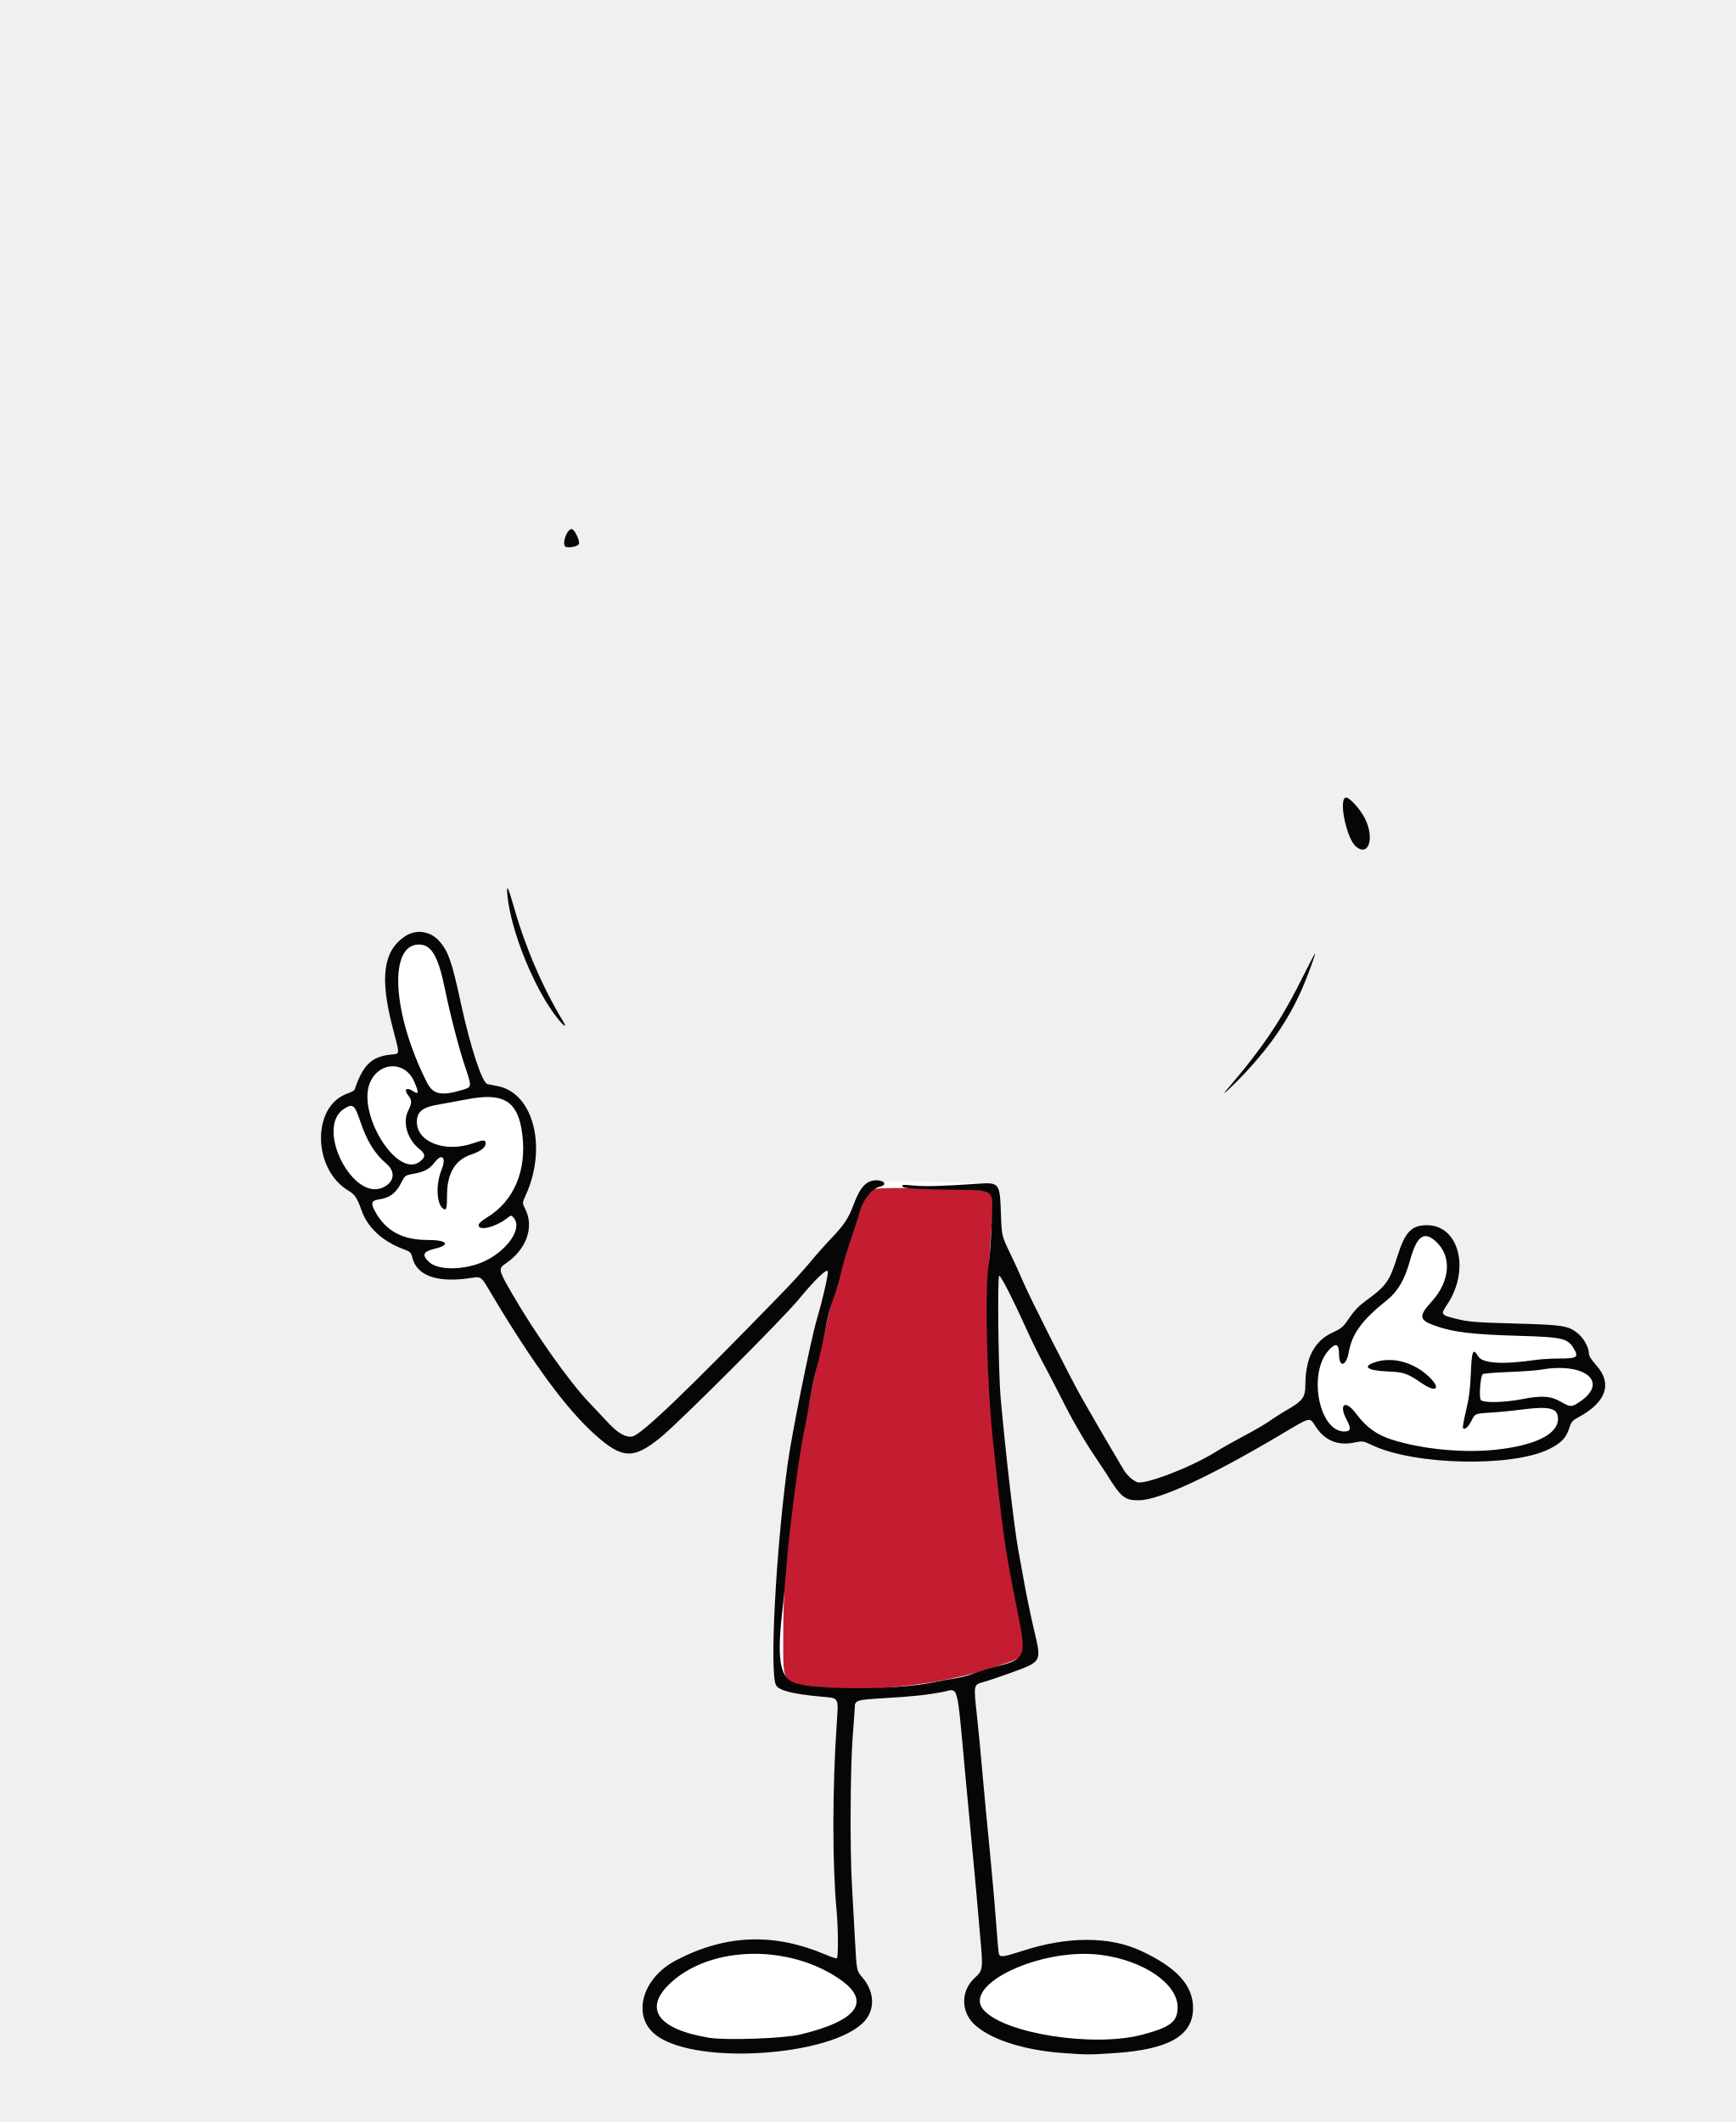
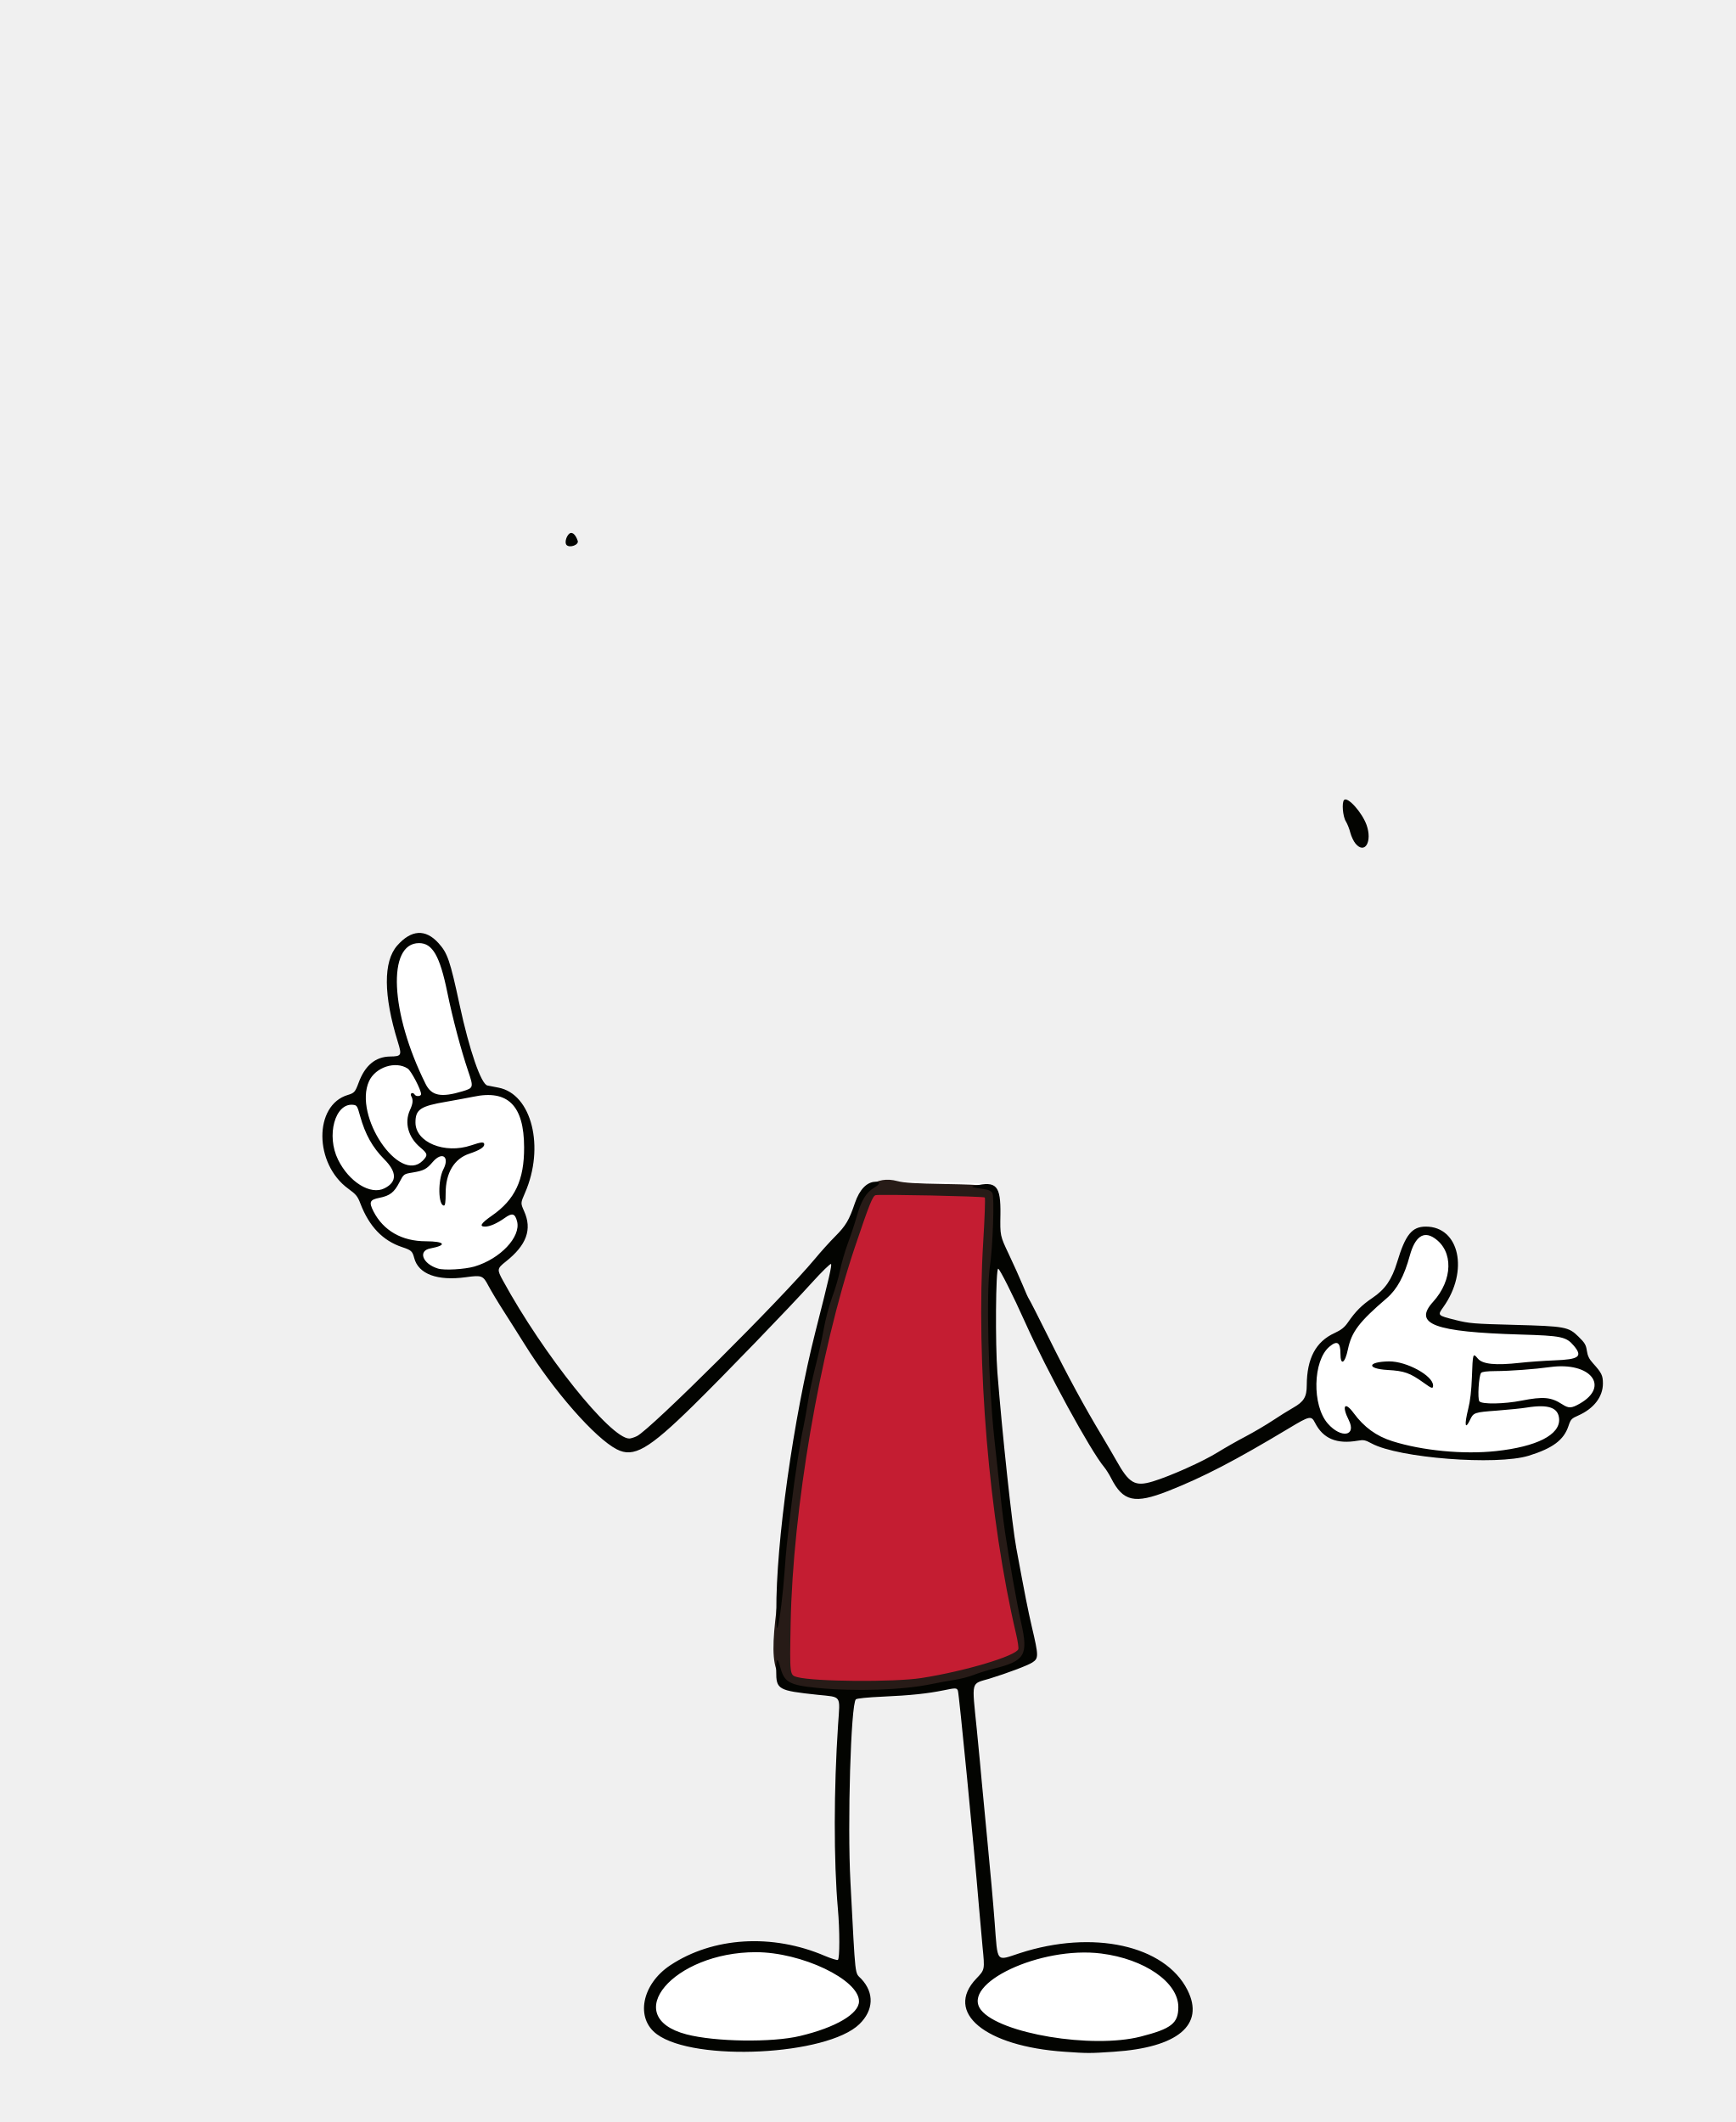
<svg xmlns="http://www.w3.org/2000/svg" viewBox="0 0 2473 3024">
-   <path fill="#ffffff" fill-rule="evenodd" d="M1520.9,2921.9C1405.0,2914.3 1346.5,2867.7 1393.8,2820.4C1405.4,2808.8 1405.7,2807.1 1402.0,2770.0C1401.0,2759.6 1398.7,2734.3 1397.0,2714.0C1393.7,2674.1 1383.3,2563.3 1373.9,2467.1C1367.2,2398.8 1368.5,2402.4 1350.5,2405.6C1322.1,2410.8 1293.6,2413.9 1257.0,2415.8C1216.5,2418.0 1214.1,2418.7 1213.9,2428.9C1213.9,2431.1 1212.6,2449.2 1211.0,2469.0C1207.6,2511.1 1207.0,2642.8 1209.9,2693.7C1211.0,2712.0 1212.9,2745.8 1214.2,2768.7C1216.6,2810.4 1216.6,2810.4 1224.3,2819.4C1250.0,2849.1 1239.8,2880.9 1199.1,2897.8C1117.2,2931.9 974.1,2929.8 933.2,2893.9C906.3,2870.3 923.6,2817.5 965.1,2796.5C1034.1,2761.5 1100.6,2758.9 1172.6,2788.3C1183.4,2792.8 1193.6,2795.8 1195.4,2795.1C1199.0,2793.7 1198.4,2744.0 1193.9,2683.0C1191.1,2644.5 1192.4,2515.0 1196.2,2458.5C1199.2,2412.9 1200.9,2416.3 1173.8,2413.9C1116.3,2408.8 1109.2,2405.7 1106.8,2384.7C1104.9,2367.3 1109.2,2237.7 1112.9,2202.0C1117.9,2154.0 1125.9,2089.6 1130.2,2064.0C1137.2,2021.5 1159.6,1914.3 1167.3,1886.0C1177.8,1847.5 1189.5,1799.0 1188.6,1797.5C1186.0,1793.0 1158.0,1819.5 1137.4,1845.9C1120.1,1868.1 974.2,2014.9 943.6,2040.9C902.1,2076.1 889.3,2076.2 850.6,2041.5C812.0,2006.9 755.5,1929.8 703.7,1841.1C687.3,1813.1 690.4,1814.9 663.1,1817.9C621.4,1822.6 592.0,1811.4 592.0,1790.9C592.0,1784.5 586.6,1778.6 579.5,1777.2C551.9,1771.9 527.2,1746.8 514.9,1711.4C512.2,1703.5 509.7,1700.6 500.4,1694.4C449.8,1660.9 447.9,1580.8 497.3,1562.1C508.0,1558.0 508.3,1557.6 514.0,1541.8C522.4,1518.6 536.1,1508.0 558.0,1508.0C575.7,1508.0 576.1,1507.1 569.4,1484.4C556.4,1441.0 551.0,1405.2 554.1,1383.2C560.4,1337.4 600.1,1315.7 623.4,1345.2C636.1,1361.5 639.7,1371.7 651.1,1426.0C661.2,1474.3 681.2,1541.1 686.8,1545.8C688.2,1547.0 696.4,1549.3 705.0,1550.9C755.3,1560.6 774.4,1626.9 746.9,1696.2C738.8,1716.6 738.8,1715.8 744.2,1724.9C757.7,1747.7 746.7,1776.4 715.9,1799.0C703.3,1808.3 702.8,1805.9 724.2,1843.1C757.7,1901.3 806.5,1970.4 835.8,2001.1C845.2,2011.0 857.3,2023.9 862.7,2029.7C882.7,2051.6 896.5,2056.3 912.2,2046.3C927.7,2036.5 1072.5,1895.2 1098.3,1864.6C1103.2,1859.0 1113.1,1848.8 1120.5,1842.0C1127.9,1835.3 1142.7,1819.2 1153.4,1806.4C1164.2,1793.5 1180.3,1775.3 1189.2,1766.0C1206.2,1748.3 1213.4,1736.5 1221.3,1713.1C1232.4,1680.6 1228.8,1681.3 1363.0,1685.2C1426.2,1687.0 1424.8,1686.0 1422.7,1729.8C1421.4,1757.2 1421.4,1757.2 1436.7,1790.7C1445.1,1809.1 1452.0,1824.7 1452.0,1825.5C1452.0,1833.1 1545.1,2010.5 1572.5,2055.2C1578.5,2065.0 1587.6,2080.2 1592.7,2089.0C1602.0,2105.0 1611.8,2114.4 1622.2,2117.0C1634.3,2120.0 1705.2,2091.2 1739.5,2069.3C1746.9,2064.6 1763.8,2055.0 1777.0,2048.0C1790.2,2041.1 1808.7,2030.2 1818.0,2023.9C1827.3,2017.6 1838.7,2010.6 1843.2,2008.4C1857.5,2001.2 1864.0,1991.8 1864.0,1978.4C1864.1,1938.0 1877.2,1912.1 1903.0,1901.1C1915.2,1895.9 1917.1,1894.2 1926.3,1880.6C1933.2,1870.3 1940.0,1863.1 1948.6,1857.1C1976.5,1837.4 1988.5,1820.6 1996.0,1791.0C2003.8,1760.4 2014.3,1749.2 2034.0,1750.3C2079.2,1752.9 2089.7,1816.4 2052.8,1863.9C2039.8,1880.6 2065.7,1887.6 2151.0,1890.1C2243.5,1892.9 2254.3,1896.7 2259.2,1927.9C2260.3,1934.5 2262.9,1939.2 2269.0,1945.9C2292.3,1971.1 2283.3,2000.4 2247.6,2015.8C2237.1,2020.3 2235.2,2022.5 2231.7,2034.0C2227.7,2047.7 2215.9,2058.2 2195.8,2066.0C2140.9,2087.2 2003.8,2080.8 1954.5,2054.7C1946.9,2050.7 1940.1,2048.3 1938.2,2049.0C1913.6,2058.6 1890.1,2050.7 1877.6,2028.7C1869.2,2013.7 1869.3,2013.7 1841.5,2030.1C1828.0,2038.1 1804.8,2051.8 1790.0,2060.5C1727.2,2097.6 1650.9,2131.7 1626.9,2133.5C1607.6,2134.8 1602.4,2131.9 1589.9,2112.4C1584.4,2103.9 1576.6,2092.3 1572.5,2086.5C1549.6,2054.2 1497.9,1958.8 1463.4,1885.0C1421.2,1794.7 1424.2,1800.4 1420.2,1802.9C1417.3,1804.7 1417.3,1935.1 1420.2,1972.9C1427.1,2062.2 1440.9,2181.1 1449.9,2228.6C1453.0,2245.3 1456.2,2263.1 1457.0,2268.0C1458.9,2280.6 1469.7,2329.0 1473.1,2340.9C1477.1,2354.6 1476.7,2360.6 1471.5,2365.5C1466.5,2370.1 1430.3,2384.4 1410.0,2389.9C1381.3,2397.6 1382.2,2395.6 1387.1,2439.3C1388.8,2454.5 1392.4,2492.2 1395.1,2523.0C1397.8,2553.8 1402.7,2605.6 1405.9,2638.0C1409.1,2670.4 1413.2,2716.8 1415.0,2741.0C1418.7,2791.9 1419.0,2794.0 1423.3,2794.0C1425.0,2794.0 1439.0,2790.0 1454.2,2785.1C1513.9,2765.9 1567.3,2763.4 1609.4,2777.8C1708.5,2811.8 1727.3,2892.5 1641.3,2914.8C1617.4,2921.0 1559.6,2924.4 1520.9,2921.9ZM1930.0,1195.6C1927.9,1190.9 1926.1,1185.8 1926.0,1184.4C1926.0,1183.0 1924.1,1178.1 1921.7,1173.5C1910.0,1150.4 1912.8,1135.8 1926.6,1147.9C1945.1,1164.2 1954.6,1202.3 1940.5,1203.6C1934.5,1204.2 1933.6,1203.5 1930.0,1195.6Z" />
+   <path fill="#ffffff" fill-rule="evenodd" d="M1520.9,2921.9C1405.0,2914.3 1346.5,2867.7 1393.8,2820.4C1405.4,2808.8 1405.7,2807.1 1402.0,2770.0C1401.0,2759.6 1398.7,2734.3 1397.0,2714.0C1393.7,2674.1 1383.3,2563.3 1373.9,2467.1C1367.2,2398.8 1368.5,2402.4 1350.5,2405.6C1322.1,2410.8 1293.6,2413.9 1257.0,2415.8C1216.5,2418.0 1214.1,2418.7 1213.9,2428.9C1213.9,2431.1 1212.6,2449.2 1211.0,2469.0C1207.6,2511.1 1207.0,2642.8 1209.9,2693.7C1211.0,2712.0 1212.9,2745.8 1214.2,2768.7C1216.6,2810.4 1216.6,2810.4 1224.3,2819.4C1250.0,2849.1 1239.8,2880.9 1199.1,2897.8C1117.2,2931.9 974.1,2929.8 933.2,2893.9C906.3,2870.3 923.6,2817.5 965.1,2796.5C1034.1,2761.5 1100.6,2758.9 1172.6,2788.3C1183.4,2792.8 1193.6,2795.8 1195.4,2795.1C1199.0,2793.7 1198.4,2744.0 1193.9,2683.0C1191.1,2644.5 1192.4,2515.0 1196.2,2458.5C1199.2,2412.9 1200.9,2416.3 1173.8,2413.9C1116.3,2408.8 1109.2,2405.7 1106.8,2384.7C1104.9,2367.3 1109.2,2237.7 1112.9,2202.0C1117.9,2154.0 1125.9,2089.6 1130.2,2064.0C1137.2,2021.5 1159.6,1914.3 1167.3,1886.0C1177.8,1847.5 1189.5,1799.0 1188.6,1797.5C1186.0,1793.0 1158.0,1819.5 1137.4,1845.9C1120.1,1868.1 974.2,2014.9 943.6,2040.9C902.1,2076.1 889.3,2076.2 850.6,2041.5C812.0,2006.9 755.5,1929.8 703.7,1841.1C687.3,1813.1 690.4,1814.9 663.1,1817.9C621.4,1822.6 592.0,1811.4 592.0,1790.9C592.0,1784.5 586.6,1778.6 579.5,1777.2C551.9,1771.9 527.2,1746.8 514.9,1711.4C512.2,1703.5 509.7,1700.6 500.4,1694.4C449.8,1660.9 447.9,1580.8 497.3,1562.1C508.0,1558.0 508.3,1557.6 514.0,1541.8C522.4,1518.6 536.1,1508.0 558.0,1508.0C575.7,1508.0 576.1,1507.1 569.4,1484.4C556.4,1441.0 551.0,1405.2 554.1,1383.2C560.4,1337.4 600.1,1315.7 623.4,1345.2C636.1,1361.5 639.7,1371.7 651.1,1426.0C661.2,1474.3 681.2,1541.1 686.8,1545.8C688.2,1547.0 696.4,1549.3 705.0,1550.9C755.3,1560.6 774.4,1626.9 746.9,1696.2C738.8,1716.6 738.8,1715.8 744.2,1724.9C757.7,1747.7 746.7,1776.4 715.9,1799.0C703.3,1808.3 702.8,1805.9 724.2,1843.1C757.7,1901.3 806.5,1970.4 835.8,2001.1C845.2,2011.0 857.3,2023.9 862.7,2029.7C882.7,2051.6 896.5,2056.3 912.2,2046.3C927.7,2036.5 1072.5,1895.2 1098.3,1864.6C1103.2,1859.0 1113.1,1848.8 1120.5,1842.0C1127.9,1835.3 1142.7,1819.2 1153.4,1806.4C1164.2,1793.5 1180.3,1775.3 1189.2,1766.0C1206.2,1748.3 1213.4,1736.5 1221.3,1713.1C1232.3,1680.6 1229.0,1681.3 1363.0,1685.1C1426.4,1686.9 1424.7,1685.7 1422.8,1728.1C1421.4,1757.3 1421.4,1757.3 1436.7,1790.7C1445.1,1809.1 1452.0,1824.7 1452.0,1825.5C1452.0,1833.1 1545.1,2010.5 1572.5,2055.2C1578.5,2065.0 1587.6,2080.2 1592.7,2089.0C1602.0,2105.0 1611.8,2114.4 1622.2,2117.0C1634.3,2120.0 1705.2,2091.2 1739.5,2069.3C1746.9,2064.6 1763.8,2055.0 1777.0,2048.0C1790.2,2041.1 1808.7,2030.2 1818.0,2023.9C1827.3,2017.6 1838.7,2010.6 1843.2,2008.4C1857.5,2001.2 1864.0,1991.8 1864.0,1978.4C1864.1,1938.0 1877.2,1912.1 1903.0,1901.1C1915.2,1895.9 1917.1,1894.2 1926.3,1880.6C1933.2,1870.3 1940.0,1863.1 1948.6,1857.1C1976.5,1837.4 1988.5,1820.6 1996.0,1791.0C2003.8,1760.4 2014.3,1749.2 2034.0,1750.3C2079.2,1752.9 2089.7,1816.4 2052.8,1863.9C2039.8,1880.6 2065.7,1887.6 2151.0,1890.1C2243.5,1892.9 2254.3,1896.7 2259.2,1927.9C2260.3,1934.5 2262.9,1939.2 2269.0,1945.9C2292.3,1971.1 2283.3,2000.4 2247.6,2015.8C2237.1,2020.3 2235.2,2022.5 2231.7,2034.0C2227.7,2047.7 2215.9,2058.2 2195.8,2066.0C2140.9,2087.2 2003.8,2080.8 1954.5,2054.7C1946.9,2050.7 1940.1,2048.3 1938.2,2049.0C1913.6,2058.6 1890.1,2050.7 1877.6,2028.7C1869.2,2013.7 1869.3,2013.7 1841.5,2030.1C1828.0,2038.1 1804.8,2051.8 1790.0,2060.5C1727.2,2097.6 1650.9,2131.7 1626.9,2133.5C1607.6,2134.8 1602.4,2131.9 1589.9,2112.4C1584.4,2103.9 1576.6,2092.3 1572.5,2086.5C1549.6,2054.2 1497.9,1958.8 1463.4,1885.0C1421.2,1794.7 1424.2,1800.4 1420.2,1802.9C1417.3,1804.7 1417.3,1935.1 1420.2,1972.9C1427.1,2062.2 1440.9,2181.1 1449.9,2228.6C1453.0,2245.3 1456.2,2263.1 1457.0,2268.0C1458.9,2280.6 1469.7,2329.0 1473.1,2340.9C1477.1,2354.6 1476.7,2360.6 1471.5,2365.5C1466.5,2370.1 1430.3,2384.4 1410.0,2389.9C1381.3,2397.6 1382.2,2395.6 1387.1,2439.3C1388.8,2454.5 1392.4,2492.2 1395.1,2523.0C1397.8,2553.8 1402.7,2605.6 1405.9,2638.0C1409.1,2670.4 1413.2,2716.8 1415.0,2741.0C1418.7,2791.9 1419.0,2794.0 1423.3,2794.0C1425.0,2794.0 1439.0,2790.0 1454.2,2785.1C1513.9,2765.9 1567.3,2763.4 1609.4,2777.8C1708.5,2811.8 1727.3,2892.5 1641.3,2914.8C1617.4,2921.0 1559.6,2924.4 1520.9,2921.9ZM1930.0,1195.6C1927.9,1190.9 1926.1,1185.8 1926.0,1184.4C1926.0,1183.0 1923.4,1176.7 1920.2,1170.4C1914.6,1159.3 1913.3,1154.1 1913.8,1144.5C1914.8,1124.2 1946.5,1168.8 1946.8,1190.9C1947.1,1207.6 1936.7,1210.5 1930.0,1195.6Z" />
  <path fill="#c41d32" fill-rule="evenodd" d="M1156.0,2403.0C1115.0,2397.4 1116.0,2399.0 1116.0,2336.6C1116.0,2208.2 1130.8,2092.5 1169.0,1923.0C1196.5,1801.1 1228.0,1702.2 1241.8,1695.1C1250.5,1690.6 1406.6,1693.8 1411.4,1698.6C1415.6,1702.7 1415.7,1709.8 1412.1,1758.0C1399.7,1926.8 1417.5,2149.4 1457.3,2324.2C1465.5,2360.1 1465.7,2359.8 1414.0,2376.8C1336.9,2402.2 1229.6,2413.1 1156.0,2403.0Z" />
-   <path fill="#060606" fill-rule="evenodd" d="M1517.0,2925.9C1461.4,2922.1 1414.8,2907.7 1390.4,2886.8C1368.8,2868.4 1368.3,2837.3 1389.1,2818.4C1400.9,2807.6 1401.0,2806.5 1396.3,2755.6C1394.1,2731.1 1391.7,2703.8 1391.0,2695.0C1390.3,2686.2 1388.0,2661.4 1385.9,2640.0C1383.8,2618.6 1378.9,2566.3 1375.0,2524.0C1363.3,2396.6 1365.9,2406.4 1344.9,2410.8C1323.6,2415.1 1300.5,2417.7 1260.0,2420.0C1220.7,2422.3 1218.0,2423.1 1218.0,2432.9C1218.0,2435.1 1216.6,2454.1 1215.0,2475.0C1211.6,2519.0 1211.0,2635.4 1213.9,2685.7C1215.0,2704.0 1216.9,2739.1 1218.2,2763.7C1220.6,2808.4 1220.6,2808.4 1228.3,2817.4C1244.3,2835.8 1247.1,2858.1 1235.6,2875.5C1200.4,2928.6 994.8,2945.6 935.0,2900.4C899.7,2873.7 914.2,2819.1 963.5,2793.5C1034.4,2756.5 1102.9,2754.1 1177.5,2785.9C1184.9,2789.1 1191.6,2791.2 1192.5,2790.7C1194.6,2789.4 1194.4,2746.9 1192.0,2722.0C1185.9,2657.0 1186.0,2549.2 1192.2,2457.3C1194.8,2417.5 1196.4,2420.3 1169.8,2417.8C1129.4,2414.1 1109.8,2409.1 1105.7,2401.4C1096.4,2384.0 1105.5,2210.6 1122.2,2087.1C1128.0,2044.3 1154.9,1910.8 1163.9,1880.3C1172.0,1852.8 1180.2,1817.2 1179.6,1812.2C1178.9,1806.5 1162.1,1822.6 1137.8,1852.0C1114.9,1879.8 967.8,2026.8 941.7,2048.1C902.5,2080.1 886.7,2079.4 847.3,2044.0C807.2,2007.9 760.9,1945.2 702.7,1848.0C683.5,1815.9 687.9,1819.0 665.2,1822.0C621.6,1827.7 593.9,1817.3 587.7,1792.7C585.7,1784.7 584.8,1783.8 574.6,1780.0C544.7,1768.8 523.7,1749.3 515.0,1724.5C509.1,1707.5 505.5,1702.1 497.0,1697.1C445.4,1666.9 443.8,1576.9 494.5,1558.6C500.0,1556.7 504.8,1554.1 505.2,1553.0C517.0,1518.1 529.1,1506.1 555.7,1503.0C570.6,1501.3 570.2,1505.5 559.4,1464.0C540.9,1392.8 546.1,1354.9 577.3,1334.2C593.4,1323.6 613.9,1326.8 626.9,1342.2C639.2,1356.9 644.0,1370.9 656.8,1430.1C670.2,1492.1 687.0,1543.3 694.6,1544.9C697.0,1545.4 703.8,1546.8 709.6,1547.9C760.3,1557.9 780.0,1635.8 749.0,1703.5C744.1,1714.3 744.1,1714.3 748.3,1722.7C761.5,1748.4 750.3,1780.3 721.1,1800.2C709.7,1807.9 710.0,1809.5 729.0,1842.4C762.1,1899.8 810.9,1968.8 839.8,1999.1C849.2,2009.1 861.8,2022.4 867.7,2028.7C880.7,2042.6 891.9,2048.8 901.0,2047.1C913.8,2044.7 977.8,1983.4 1115.0,1842.0C1128.4,1828.2 1146.0,1808.9 1154.1,1799.0C1162.3,1789.1 1176.2,1773.3 1185.2,1764.0C1203.0,1745.3 1209.2,1735.9 1216.8,1715.4C1225.8,1691.4 1234.8,1682.0 1248.8,1682.0C1260.5,1682.0 1264.4,1688.7 1254.1,1691.0C1242.0,1693.6 1229.1,1710.4 1224.1,1730.0C1222.8,1735.0 1217.4,1751.6 1212.1,1767.0C1206.8,1782.4 1200.6,1803.6 1198.3,1814.1C1196.0,1824.6 1191.1,1841.2 1187.3,1851.1C1183.1,1861.9 1178.3,1880.5 1175.2,1898.0C1172.4,1914.0 1167.4,1936.2 1164.1,1947.5C1160.9,1958.8 1156.4,1980.0 1154.0,1994.5C1151.7,2009.1 1148.6,2026.4 1147.1,2033.0C1139.0,2068.8 1124.0,2183.2 1120.0,2240.0C1118.9,2255.9 1116.7,2279.8 1115.1,2293.0C1107.0,2360.4 1110.8,2388.2 1129.1,2396.9C1153.3,2408.4 1274.4,2408.9 1328.0,2397.8C1338.5,2395.6 1353.3,2392.9 1361.0,2391.8C1368.7,2390.6 1380.4,2387.6 1387.0,2385.0C1393.6,2382.4 1406.5,2378.3 1415.7,2376.0C1462.0,2364.4 1462.9,2362.3 1450.2,2298.3C1431.4,2203.7 1429.7,2192.1 1414.9,2053.0C1406.3,1972.4 1403.0,1839.0 1408.7,1802.7C1410.4,1791.9 1412.3,1764.8 1413.0,1742.6C1414.6,1691.4 1422.1,1696.8 1347.2,1695.3C1294.3,1694.3 1282.3,1693.1 1286.4,1688.9C1287.0,1688.3 1294.1,1688.6 1302.3,1689.5C1316.3,1691.1 1345.3,1690.3 1392.1,1687.0C1424.0,1684.7 1424.6,1685.4 1426.2,1728.3C1427.3,1761.0 1427.3,1761.0 1438.8,1784.9C1445.2,1798.0 1453.4,1816.0 1457.1,1824.9C1466.4,1847.1 1524.0,1961.3 1541.9,1993.0C1554.1,2014.6 1584.1,2066.1 1600.6,2093.7C1605.5,2102.0 1613.2,2109.2 1620.2,2112.1C1630.8,2116.5 1696.9,2091.1 1732.0,2069.2C1741.3,2063.4 1759.8,2053.0 1773.0,2046.0C1786.2,2039.1 1802.4,2029.7 1809.0,2025.1C1815.6,2020.4 1827.4,2012.9 1835.3,2008.4C1856.1,1996.3 1860.0,1990.9 1860.0,1974.2C1860.0,1935.3 1872.6,1911.0 1899.1,1898.8C1912.0,1892.8 1914.1,1890.9 1922.7,1878.1C1929.1,1868.5 1936.1,1861.1 1944.5,1854.9C1975.1,1832.9 1979.9,1826.3 1991.1,1790.5C2002.1,1755.5 2011.1,1746.1 2033.2,1746.0C2079.0,1745.9 2095.2,1809.3 2062.1,1859.0C2052.3,1873.6 2052.6,1874.0 2077.0,1879.9C2092.4,1883.7 2104.0,1884.6 2158.0,1886.1C2226.9,1888.0 2234.3,1889.1 2247.8,1899.8C2256.4,1906.6 2264.0,1920.1 2264.0,1928.6C2264.0,1932.1 2267.5,1937.8 2275.0,1946.2C2297.6,1971.6 2288.7,1998.0 2250.3,2019.0C2240.4,2024.4 2239.0,2026.0 2235.9,2035.6C2231.5,2049.3 2224.4,2056.6 2207.0,2065.2C2154.2,2091.1 2015.8,2088.1 1955.5,2059.6C1942.2,2053.3 1941.7,2053.3 1929.9,2055.7C1906.3,2060.6 1888.1,2053.1 1874.8,2033.1C1865.5,2019.0 1869.5,2018.0 1822.3,2046.0C1722.5,2105.1 1651.0,2138.0 1622.4,2138.0C1602.4,2138.0 1597.5,2134.0 1576.9,2100.8C1574.7,2097.4 1567.0,2085.7 1559.7,2074.8C1542.7,2049.4 1527.1,2022.2 1510.1,1988.1C1502.6,1973.2 1491.8,1952.5 1486.1,1942.0C1480.4,1931.5 1469.8,1910.0 1462.6,1894.0C1443.3,1851.3 1426.3,1818.0 1423.8,1818.0C1421.0,1818.0 1422.6,1956.0 1425.8,1992.0C1432.4,2066.0 1445.4,2179.1 1450.8,2208.0C1452.3,2216.2 1456.3,2238.3 1459.7,2257.0C1463.1,2275.7 1469.1,2304.5 1473.0,2320.9C1484.4,2369.5 1485.6,2367.4 1438.0,2384.7C1424.2,2389.7 1407.9,2395.2 1401.7,2396.9C1387.1,2400.9 1387.2,2400.2 1391.9,2443.8C1394.2,2464.2 1397.8,2502.2 1400.0,2528.0C1402.3,2553.8 1406.7,2601.6 1410.0,2634.0C1413.2,2666.4 1417.3,2712.3 1419.0,2736.0C1420.8,2759.7 1422.6,2781.0 1423.1,2783.5C1424.4,2789.7 1428.5,2789.3 1456.8,2780.2C1521.3,2759.2 1581.2,2759.2 1626.0,2780.2C1676.9,2803.9 1700.0,2829.4 1700.0,2861.6C1699.9,2901.2 1665.6,2920.7 1587.0,2925.9C1552.6,2928.2 1550.1,2928.2 1517.0,2925.9ZM1140.0,2899.4C1222.7,2879.6 1242.3,2851.7 1196.0,2820.1C1123.6,2770.6 1014.1,2772.7 956.6,2824.8C915.9,2861.7 935.9,2891.4 1010.0,2903.9C1033.5,2907.9 1116.8,2905.0 1140.0,2899.4ZM1628.0,2899.5C1668.0,2888.8 1678.0,2881.1 1678.0,2860.4C1678.0,2827.0 1629.5,2793.8 1569.0,2785.9C1484.7,2774.7 1370.8,2827.7 1401.2,2863.9C1429.9,2897.9 1558.2,2918.1 1628.0,2899.5ZM2131.6,2065.9C2187.8,2059.8 2220.0,2043.8 2220.0,2022.0C2220.0,2006.4 2208.1,2003.5 2166.9,2008.9C2154.9,2010.5 2135.3,2012.4 2123.4,2013.1C2101.9,2014.4 2101.9,2014.4 2096.9,2024.3C2092.1,2033.7 2087.3,2038.0 2084.6,2035.2C2083.9,2034.5 2085.8,2023.4 2088.9,2010.5C2093.2,1992.7 2094.9,1979.8 2095.8,1957.2C2097.1,1924.6 2098.9,1920.4 2106.1,1932.7C2112.2,1943.0 2141.0,1944.9 2188.0,1938.0C2195.2,1936.9 2209.7,1936.1 2220.3,1936.0C2247.8,1936.0 2250.2,1934.3 2241.9,1920.9C2233.5,1907.2 2225.8,1905.5 2166.0,1903.7C2095.6,1901.7 2069.2,1898.4 2041.4,1888.0C2022.3,1880.8 2021.9,1874.6 2039.4,1855.5C2066.6,1826.0 2069.2,1790.2 2045.8,1769.0C2028.8,1753.7 2018.7,1761.3 2009.0,1796.7C2001.5,1823.9 1991.6,1840.7 1975.7,1853.3C1941.2,1880.7 1926.4,1900.8 1921.9,1926.8C1918.3,1947.3 1908.0,1949.6 1908.0,1929.8C1908.0,1914.6 1903.4,1912.9 1893.2,1924.3C1863.4,1957.1 1879.4,2040.0 1915.6,2040.0C1924.6,2040.0 1925.6,2035.7 1919.3,2024.1C1906.8,2001.2 1916.6,1993.6 1932.0,2014.2C1946.6,2033.9 1961.7,2044.8 1984.0,2051.8C2026.7,2065.3 2085.3,2070.9 2131.6,2065.9ZM2251.2,1997.5C2293.2,1969.3 2257.9,1940.7 2195.0,1952.0C2189.5,1953.0 2169.2,1954.4 2150.0,1955.2C2130.8,1955.9 2114.0,1957.3 2112.8,1958.3C2109.4,1961.0 2107.1,1991.6 2110.1,1995.1C2113.7,1999.5 2143.5,1998.8 2169.3,1993.8C2196.8,1988.4 2210.0,1989.3 2224.4,1997.8C2237.7,2005.5 2239.4,2005.5 2251.2,1997.5ZM2027.0,1971.9C2004.6,1956.7 2001.1,1955.5 1976.7,1954.4C1947.1,1953.1 1940.2,1947.0 1961.2,1940.7C1985.3,1933.4 2014.5,1941.6 2035.8,1961.6C2053.5,1978.3 2047.3,1985.6 2027.0,1971.9ZM678.4,1802.0C716.0,1790.4 746.3,1753.2 732.3,1735.9C728.6,1731.3 728.6,1731.3 721.8,1736.6C705.6,1748.9 682.0,1754.6 682.0,1746.1C682.0,1743.6 685.9,1739.9 693.6,1735.2C732.4,1711.7 750.8,1668.4 744.2,1616.2C738.2,1569.0 717.9,1556.3 664.9,1566.7C650.7,1569.4 632.8,1572.7 625.2,1574.0C602.1,1577.7 594.0,1584.2 594.0,1599.0C594.0,1627.6 634.5,1643.0 673.9,1629.3C689.4,1623.9 692.0,1624.0 692.0,1629.8C692.0,1635.1 684.2,1641.1 672.0,1645.1C648.6,1652.6 637.0,1671.9 637.0,1703.2C637.0,1723.0 636.0,1726.1 630.8,1721.9C621.9,1714.5 621.0,1687.4 628.9,1667.8C636.5,1649.1 630.0,1642.3 618.8,1657.1C612.0,1666.0 604.3,1670.1 589.0,1672.8C577.1,1675.0 577.1,1675.0 570.9,1687.0C564.0,1700.5 555.0,1707.0 540.3,1709.2C529.4,1710.8 528.1,1714.3 534.0,1725.5C548.9,1753.6 572.9,1767.0 608.3,1767.0C638.0,1767.0 643.1,1774.0 617.9,1780.0C602.7,1783.7 600.9,1789.0 611.7,1798.7C622.9,1808.9 651.6,1810.3 678.4,1802.0ZM547.6,1691.3C562.5,1683.0 563.5,1669.2 550.0,1657.8C534.4,1644.6 522.5,1625.5 513.9,1599.6C505.4,1574.3 503.0,1572.2 490.6,1579.9C447.8,1606.3 503.8,1715.6 547.6,1691.3ZM598.2,1655.4C606.6,1649.0 606.5,1644.6 597.8,1637.6C580.2,1623.5 573.2,1599.3 581.8,1582.5C587.0,1572.1 587.1,1567.9 582.0,1561.5C574.8,1552.3 579.0,1548.6 589.1,1555.3C596.9,1560.4 597.1,1557.3 590.1,1541.2C577.5,1512.3 542.0,1512.2 528.0,1541.0C506.9,1584.6 565.6,1680.4 598.2,1655.4ZM659.5,1553.0C672.3,1549.1 672.4,1548.7 663.1,1521.3C654.4,1495.7 641.9,1447.8 633.9,1409.0C624.3,1362.3 614.7,1346.0 596.9,1346.0C553.3,1346.0 558.9,1444.4 608.2,1542.3C617.0,1559.9 628.7,1562.3 659.5,1553.0ZM1747.2,1553.9C1771.5,1525.3 1779.0,1516.0 1793.1,1497.0C1816.7,1465.3 1834.3,1436.1 1855.4,1394.0C1865.6,1373.7 1873.9,1357.7 1873.9,1358.5C1874.1,1361.5 1862.3,1393.4 1855.0,1409.9C1835.9,1452.9 1811.3,1489.2 1774.0,1529.2C1757.6,1546.8 1737.3,1565.5 1747.2,1553.9ZM793.9,1450.5C761.4,1409.5 728.0,1327.2 723.0,1276.0C721.3,1258.4 723.9,1263.2 732.8,1294.4C748.8,1350.6 773.3,1407.4 802.4,1455.5C808.7,1465.9 803.8,1463.0 793.9,1450.5ZM1932.2,1206.5C1919.0,1195.7 1907.1,1140.0 1917.3,1136.6C1921.8,1135.1 1937.9,1152.4 1944.9,1166.4C1958.9,1194.3 1950.3,1221.4 1932.2,1206.5ZM805.4,778.8C800.6,773.9 808.0,754.0 814.6,754.0C818.8,754.0 827.1,771.9 824.7,775.7C822.5,779.1 808.1,781.4 805.4,778.8Z" />
+   <path fill="#271b17" fill-rule="evenodd" d="M1169.9,2412.1C1103.7,2405.3 1094.5,2387.8 1106.7,2292.0C1108.4,2278.2 1110.8,2253.5 1112.0,2237.0C1114.2,2206.5 1114.7,2201.7 1121.9,2140.0C1126.2,2103.2 1134.3,2051.3 1138.9,2031.0C1140.4,2024.4 1143.1,2009.1 1145.0,1997.0C1146.8,1984.9 1151.8,1961.5 1156.0,1945.0C1160.3,1928.5 1165.6,1904.3 1167.9,1891.2C1170.2,1878.2 1175.6,1857.9 1179.9,1846.2C1184.2,1834.6 1189.2,1817.5 1191.0,1808.3C1192.7,1799.2 1197.8,1781.6 1202.3,1769.3C1206.8,1757.1 1212.4,1739.8 1214.9,1731.0C1225.7,1692.3 1248.4,1675.1 1278.5,1683.1C1288.2,1685.6 1303.7,1686.6 1347.0,1687.3C1406.1,1688.4 1414.3,1689.5 1419.3,1697.1C1423.3,1703.2 1421.6,1773.3 1416.6,1807.1C1410.5,1848.7 1419.0,2052.6 1428.9,2104.0C1429.5,2106.8 1431.8,2127.0 1434.0,2149.0C1436.3,2171.0 1439.9,2197.6 1442.0,2208.0C1444.2,2218.4 1448.2,2240.5 1450.9,2257.1C1453.7,2273.7 1458.2,2297.2 1461.0,2309.5C1472.5,2360.4 1466.7,2370.5 1418.8,2383.2C1408.3,2386.0 1394.1,2390.4 1387.2,2393.0C1380.4,2395.6 1368.5,2398.6 1360.9,2399.8C1353.2,2400.9 1338.5,2403.6 1328.0,2405.8C1286.3,2414.4 1218.9,2417.1 1169.9,2412.1ZM1313.0,2391.3C1374.6,2381.7 1447.9,2359.8 1451.0,2350.1C1451.6,2348.2 1450.2,2338.6 1447.9,2328.8C1409.1,2163.8 1390.5,1941.6 1401.0,1769.5C1403.1,1735.7 1404.1,1707.4 1403.2,1706.5C1401.5,1704.8 1253.0,1701.7 1247.7,1703.2C1243.4,1704.4 1238.8,1715.8 1218.2,1777.0C1168.0,1926.4 1129.6,2151.0 1126.6,2313.2C1125.2,2387.5 1125.2,2387.1 1135.9,2390.0C1160.3,2396.5 1273.8,2397.4 1313.0,2391.3Z" />
+   <path fill="#030401" fill-rule="evenodd" d="M1517.0,2923.9C1403.5,2916.2 1345.1,2867.9 1391.1,2819.7C1403.4,2806.8 1403.3,2807.3 1400.0,2774.0C1399.0,2763.6 1396.7,2738.3 1395.0,2718.0C1387.8,2630.8 1366.6,2413.9 1364.9,2409.3C1363.3,2405.3 1361.9,2405.2 1344.6,2408.8C1322.3,2413.4 1297.1,2416.1 1258.4,2417.8C1236.6,2418.8 1220.9,2420.3 1219.5,2421.7C1212.4,2428.8 1207.3,2598.6 1211.8,2682.0C1219.3,2823.9 1217.7,2809.9 1227.3,2820.1C1246.0,2840.1 1244.9,2864.8 1224.5,2884.6C1178.4,2929.2 990.0,2938.6 936.1,2899.0C905.0,2876.3 914.4,2827.7 955.0,2800.7C1015.9,2760.3 1100.4,2755.1 1175.4,2787.3C1184.5,2791.1 1192.8,2793.7 1193.9,2793.0C1196.6,2791.4 1196.6,2750.2 1193.9,2720.2C1187.9,2652.1 1188.0,2549.6 1194.2,2457.4C1197.1,2415.0 1199.7,2418.8 1165.0,2415.2C1108.5,2409.2 1106.0,2407.8 1106.0,2381.5C1106.0,2362.1 1107.7,2360.7 1112.0,2376.6C1117.6,2397.3 1124.9,2401.4 1163.8,2405.3C1218.7,2410.8 1286.2,2408.5 1328.0,2399.8C1338.5,2397.6 1353.3,2394.9 1361.0,2393.8C1368.7,2392.6 1380.4,2389.6 1387.0,2387.0C1393.6,2384.4 1406.7,2380.3 1416.0,2378.0C1460.5,2367.0 1465.4,2358.7 1455.1,2312.8C1449.3,2287.2 1437.4,2220.0 1432.0,2183.0C1428.4,2157.6 1427.1,2146.4 1416.8,2050.0C1408.2,1969.1 1405.0,1841.6 1410.6,1804.0C1414.7,1776.7 1417.1,1705.8 1414.1,1700.2C1412.8,1697.8 1409.2,1695.7 1405.0,1695.1C1383.0,1691.7 1382.4,1691.5 1389.0,1689.9C1419.8,1682.6 1426.1,1689.6 1425.5,1730.7C1425.0,1761.0 1425.0,1761.0 1437.3,1787.0C1444.1,1801.3 1453.0,1821.1 1457.1,1831.0C1461.1,1840.9 1465.2,1850.0 1466.2,1851.2C1467.2,1852.4 1480.1,1877.8 1495.0,1907.7C1521.1,1960.4 1545.7,2005.7 1570.6,2047.0C1577.2,2058.0 1586.1,2073.3 1590.4,2080.9C1608.9,2114.1 1617.2,2118.9 1642.8,2111.1C1667.8,2103.5 1714.6,2082.5 1735.4,2069.5C1745.1,2063.5 1762.9,2053.3 1775.0,2047.0C1787.1,2040.6 1804.7,2030.2 1814.0,2024.0C1823.3,2017.8 1836.3,2009.7 1842.7,2006.1C1857.9,1997.5 1862.0,1990.7 1862.0,1974.0C1862.2,1935.8 1874.9,1911.9 1901.6,1899.7C1911.2,1895.2 1915.7,1891.7 1920.6,1884.6C1931.5,1868.8 1940.3,1859.9 1955.6,1849.6C1973.7,1837.4 1983.2,1823.6 1990.8,1798.6C2002.6,1759.4 2011.9,1748.0 2031.7,1748.0C2079.5,1748.0 2093.3,1811.2 2056.6,1862.7C2048.1,1874.6 2048.1,1874.6 2074.0,1881.1C2093.4,1886.0 2099.8,1886.5 2157.0,1888.0C2230.6,1890.0 2234.8,1890.8 2249.2,1904.8C2258.1,1913.5 2259.9,1916.5 2261.1,1924.8C2262.2,1932.2 2264.4,1936.8 2269.9,1942.8C2282.2,1956.4 2284.0,1960.1 2284.0,1971.6C2284.0,1990.5 2271.1,2007.3 2249.1,2017.1C2239.2,2021.4 2238.1,2022.6 2234.9,2032.2C2228.3,2052.1 2212.5,2063.9 2178.3,2074.5C2132.3,2088.7 1992.6,2077.8 1954.4,2057.0C1945.3,2052.1 1943.0,2051.6 1934.6,2053.1C1904.6,2058.3 1885.3,2050.2 1873.8,2027.6C1868.5,2017.1 1866.1,2017.6 1836.6,2035.4C1759.3,2081.8 1714.6,2105.0 1664.5,2124.8C1616.7,2143.6 1600.2,2139.9 1583.2,2106.4C1580.5,2101.0 1576.0,2094.0 1573.4,2090.8C1553.9,2067.6 1491.8,1953.7 1460.9,1884.8C1443.5,1846.0 1424.4,1808.0 1422.3,1808.0C1418.8,1808.0 1418.0,1915.2 1421.2,1956.0C1428.1,2043.3 1442.1,2173.4 1448.1,2206.0C1460.5,2273.1 1464.8,2294.9 1470.2,2318.0C1480.1,2360.2 1480.1,2363.2 1470.9,2369.2C1464.5,2373.4 1434.4,2384.7 1410.2,2392.1C1383.0,2400.3 1384.7,2393.4 1391.8,2464.2C1395.1,2497.6 1398.3,2531.3 1398.9,2539.0C1399.6,2546.7 1403.2,2584.5 1406.9,2623.0C1410.7,2661.5 1415.4,2714.0 1417.3,2739.7C1421.8,2798.4 1418.7,2794.6 1453.1,2783.4C1557.2,2749.5 1659.8,2772.1 1692.0,2835.9C1717.0,2885.5 1678.3,2917.9 1587.0,2923.9C1552.6,2926.2 1550.1,2926.2 1517.0,2923.9ZM1140.0,2901.4C1190.9,2889.3 1224.0,2869.8 1224.0,2852.0C1224.0,2821.0 1142.1,2782.0 1077.0,2782.0C959.5,2782.0 881.9,2873.8 978.1,2899.1C1019.0,2909.8 1100.1,2911.0 1140.0,2901.4ZM1625.3,2902.3C1669.1,2891.1 1679.0,2883.4 1679.0,2860.2C1679.0,2825.0 1631.0,2791.7 1569.1,2783.9C1482.7,2773.0 1368.3,2826.8 1397.9,2864.4C1424.3,2898.0 1556.0,2920.0 1625.3,2902.3ZM1106.2,2296.0C1105.6,2198.7 1130.5,2021.2 1162.1,1897.0C1181.6,1820.5 1185.6,1802.8 1184.1,1801.3C1183.2,1800.4 1170.9,1812.4 1156.7,1828.1C1124.6,1863.7 1031.2,1960.4 987.7,2003.1C923.8,2065.8 902.9,2077.7 878.9,2065.4C847.9,2049.5 788.8,1982.1 747.1,1915.0C739.5,1902.9 726.5,1882.2 718.0,1869.0C709.5,1855.8 699.7,1839.4 696.1,1832.6C688.2,1817.6 686.7,1817.0 663.9,1820.1C623.2,1825.7 596.2,1815.7 590.2,1792.7C587.6,1783.0 586.1,1781.6 573.2,1777.3C545.4,1768.1 526.1,1747.9 513.5,1715.1C509.6,1704.8 507.3,1702.0 496.4,1694.1C447.4,1658.7 446.9,1574.9 495.6,1560.4C504.9,1557.6 506.1,1556.2 511.0,1543.0C520.0,1518.4 534.9,1505.9 555.9,1505.6C572.1,1505.4 572.8,1504.0 566.9,1484.9C546.3,1418.4 546.0,1370.2 566.0,1347.5C586.1,1324.7 606.3,1323.5 624.9,1344.1C637.7,1358.3 641.2,1368.4 654.9,1432.0C668.8,1496.6 685.5,1545.0 694.5,1546.9C697.0,1547.4 704.1,1548.8 710.4,1550.0C757.7,1559.2 776.6,1634.8 748.0,1700.1C741.7,1714.5 741.7,1714.5 746.8,1726.0C758.5,1752.0 750.4,1774.4 720.5,1798.0C708.2,1807.8 708.0,1809.2 716.7,1825.0C774.3,1930.4 869.9,2049.9 896.7,2050.0C898.7,2050.0 903.6,2048.5 907.5,2046.6C926.3,2037.7 1113.9,1850.8 1160.9,1794.3C1169.4,1784.0 1182.6,1769.4 1190.1,1761.9C1205.3,1746.6 1209.9,1738.9 1218.2,1714.3C1224.7,1695.2 1235.2,1684.3 1247.4,1684.1C1255.1,1683.9 1254.2,1687.5 1245.2,1692.8C1234.3,1699.2 1227.1,1711.2 1220.9,1733.0C1218.5,1741.8 1212.8,1759.1 1208.3,1771.3C1203.8,1783.6 1198.7,1801.2 1197.0,1810.3C1195.2,1819.5 1190.2,1836.6 1185.9,1848.2C1181.6,1859.9 1176.2,1880.2 1173.9,1893.2C1171.6,1906.3 1166.3,1930.5 1162.0,1947.0C1157.8,1963.5 1152.8,1986.9 1151.0,1999.0C1149.1,2011.1 1146.4,2026.4 1144.9,2033.0C1140.5,2052.7 1132.4,2104.7 1128.0,2142.0C1120.8,2202.5 1120.2,2208.3 1118.0,2239.0C1115.7,2271.3 1111.0,2309.4 1108.1,2319.0C1106.9,2323.2 1106.3,2316.3 1106.2,2296.0ZM2131.6,2067.9C2189.8,2061.6 2223.0,2044.7 2221.6,2022.1C2220.5,2005.8 2206.3,2000.9 2175.2,2005.9C2168.8,2007.0 2149.9,2008.9 2133.2,2010.2C2100.8,2012.6 2099.6,2013.0 2094.7,2023.3C2087.6,2038.4 2086.3,2031.0 2092.1,2007.6C2094.9,1996.6 2096.6,1981.6 2097.3,1963.0C2098.6,1928.0 2098.7,1927.6 2105.7,1936.0C2112.5,1944.2 2130.9,1946.0 2166.0,1942.1C2177.6,1940.8 2199.6,1939.2 2215.0,1938.6C2250.1,1937.3 2255.5,1933.2 2242.6,1917.8C2231.7,1904.9 2224.9,1903.5 2166.4,1901.8C2043.3,1898.2 2013.2,1886.9 2042.1,1855.1C2070.3,1823.9 2071.2,1782.8 2043.9,1764.4C2028.4,1753.8 2016.3,1762.4 2008.9,1789.1C2000.8,1818.8 1990.7,1837.4 1975.9,1850.1C1936.6,1883.8 1925.9,1897.9 1920.7,1922.7C1916.5,1943.1 1910.0,1946.9 1910.0,1929.0C1910.0,1912.8 1905.3,1909.8 1894.3,1919.1C1870.6,1939.0 1869.3,2002.9 1892.0,2028.7C1911.0,2050.4 1933.4,2046.6 1921.8,2023.6C1911.5,2003.2 1916.2,1996.5 1928.8,2013.7C1943.6,2033.8 1961.1,2046.6 1984.0,2053.8C2026.6,2067.3 2085.3,2072.9 2131.6,2067.9ZM2251.3,2000.1C2294.2,1975.4 2266.1,1940.5 2209.4,1948.1C2186.0,1951.3 2152.0,1953.8 2130.7,1953.9C2118.7,1954.0 2111.8,1954.8 2110.4,1956.5C2107.1,1960.6 2105.1,1993.5 2108.0,1997.0C2111.7,2001.4 2143.1,2000.9 2168.0,1996.0C2199.1,1989.9 2210.1,1990.9 2226.0,2001.2C2235.3,2007.2 2239.1,2007.1 2251.3,2000.1ZM2029.0,1970.8C2008.9,1956.4 2001.3,1953.7 1977.1,1952.3C1946.6,1950.5 1948.4,1940.5 1979.3,1940.1C2004.2,1939.8 2042.0,1960.5 2042.0,1974.4C2042.0,1979.4 2040.3,1979.0 2029.0,1970.8ZM676.0,1804.9C712.8,1794.0 742.4,1762.7 736.8,1740.6C733.9,1729.2 729.8,1728.0 719.2,1735.7C708.3,1743.4 698.0,1748.0 691.1,1748.0C682.4,1748.0 685.4,1743.2 700.9,1732.4C733.8,1709.6 747.0,1681.6 746.8,1635.0C746.7,1575.5 723.7,1552.5 674.6,1562.9C667.1,1564.4 649.9,1567.6 636.2,1570.0C599.0,1576.3 592.0,1581.0 592.0,1599.6C592.0,1627.9 633.6,1645.0 671.4,1632.2C686.1,1627.2 690.0,1627.0 690.0,1630.9C690.0,1635.0 683.1,1639.3 668.7,1644.1C647.1,1651.3 635.0,1671.5 635.0,1700.5C635.0,1712.9 634.3,1718.0 632.6,1718.0C624.3,1718.0 623.7,1681.9 631.8,1666.3C641.1,1648.2 629.9,1640.4 616.6,1655.9C607.8,1666.2 604.0,1668.2 588.1,1670.9C575.3,1673.0 575.3,1673.0 569.1,1684.9C561.7,1699.3 555.6,1704.0 540.6,1707.0C526.9,1709.7 525.4,1713.0 532.1,1726.2C546.2,1753.7 572.6,1768.9 606.8,1768.9C634.2,1769.0 637.7,1774.5 613.2,1779.1C595.1,1782.5 602.1,1801.1 624.1,1807.8C633.2,1810.6 662.1,1808.9 676.0,1804.9ZM547.9,1693.4C566.0,1684.3 565.8,1670.3 547.3,1651.8C530.7,1635.0 520.4,1616.5 513.2,1590.7C509.1,1575.9 508.6,1575.0 502.9,1574.4C477.3,1571.9 464.7,1618.2 481.7,1652.6C497.4,1684.5 528.1,1703.5 547.9,1693.4ZM602.2,1654.2C610.0,1646.3 609.6,1644.2 598.8,1635.1C581.8,1620.9 576.0,1600.1 584.0,1582.3C588.5,1572.5 589.0,1567.5 585.9,1561.9C583.7,1557.7 588.5,1555.9 591.0,1560.0C592.9,1563.0 600.0,1562.4 600.0,1559.2C600.0,1553.0 585.9,1526.1 581.0,1522.8C563.6,1511.4 534.9,1520.8 525.8,1540.9C503.4,1590.2 568.9,1687.4 602.2,1654.2ZM659.3,1555.1C674.8,1550.4 675.0,1549.7 666.9,1525.8C656.6,1495.2 645.0,1451.5 637.3,1413.8C626.7,1362.1 616.2,1344.0 597.1,1344.0C551.3,1344.0 556.0,1443.6 606.5,1544.8C614.9,1561.7 628.6,1564.4 659.3,1555.1ZM1931.5,1202.2C1928.8,1199.0 1925.5,1192.0 1924.1,1186.7C1922.8,1181.4 1919.9,1174.1 1917.7,1170.5C1913.3,1163.5 1911.7,1143.5 1915.2,1140.0C1920.3,1134.9 1940.7,1157.6 1947.2,1175.6C1955.7,1199.4 1944.7,1218.0 1931.5,1202.2ZM807.3,776.7C804.7,774.0 806.1,766.4 810.0,761.7C814.2,756.7 819.7,760.4 823.2,770.7C825.1,776.4 812.0,781.3 807.3,776.7Z" />
</svg>
